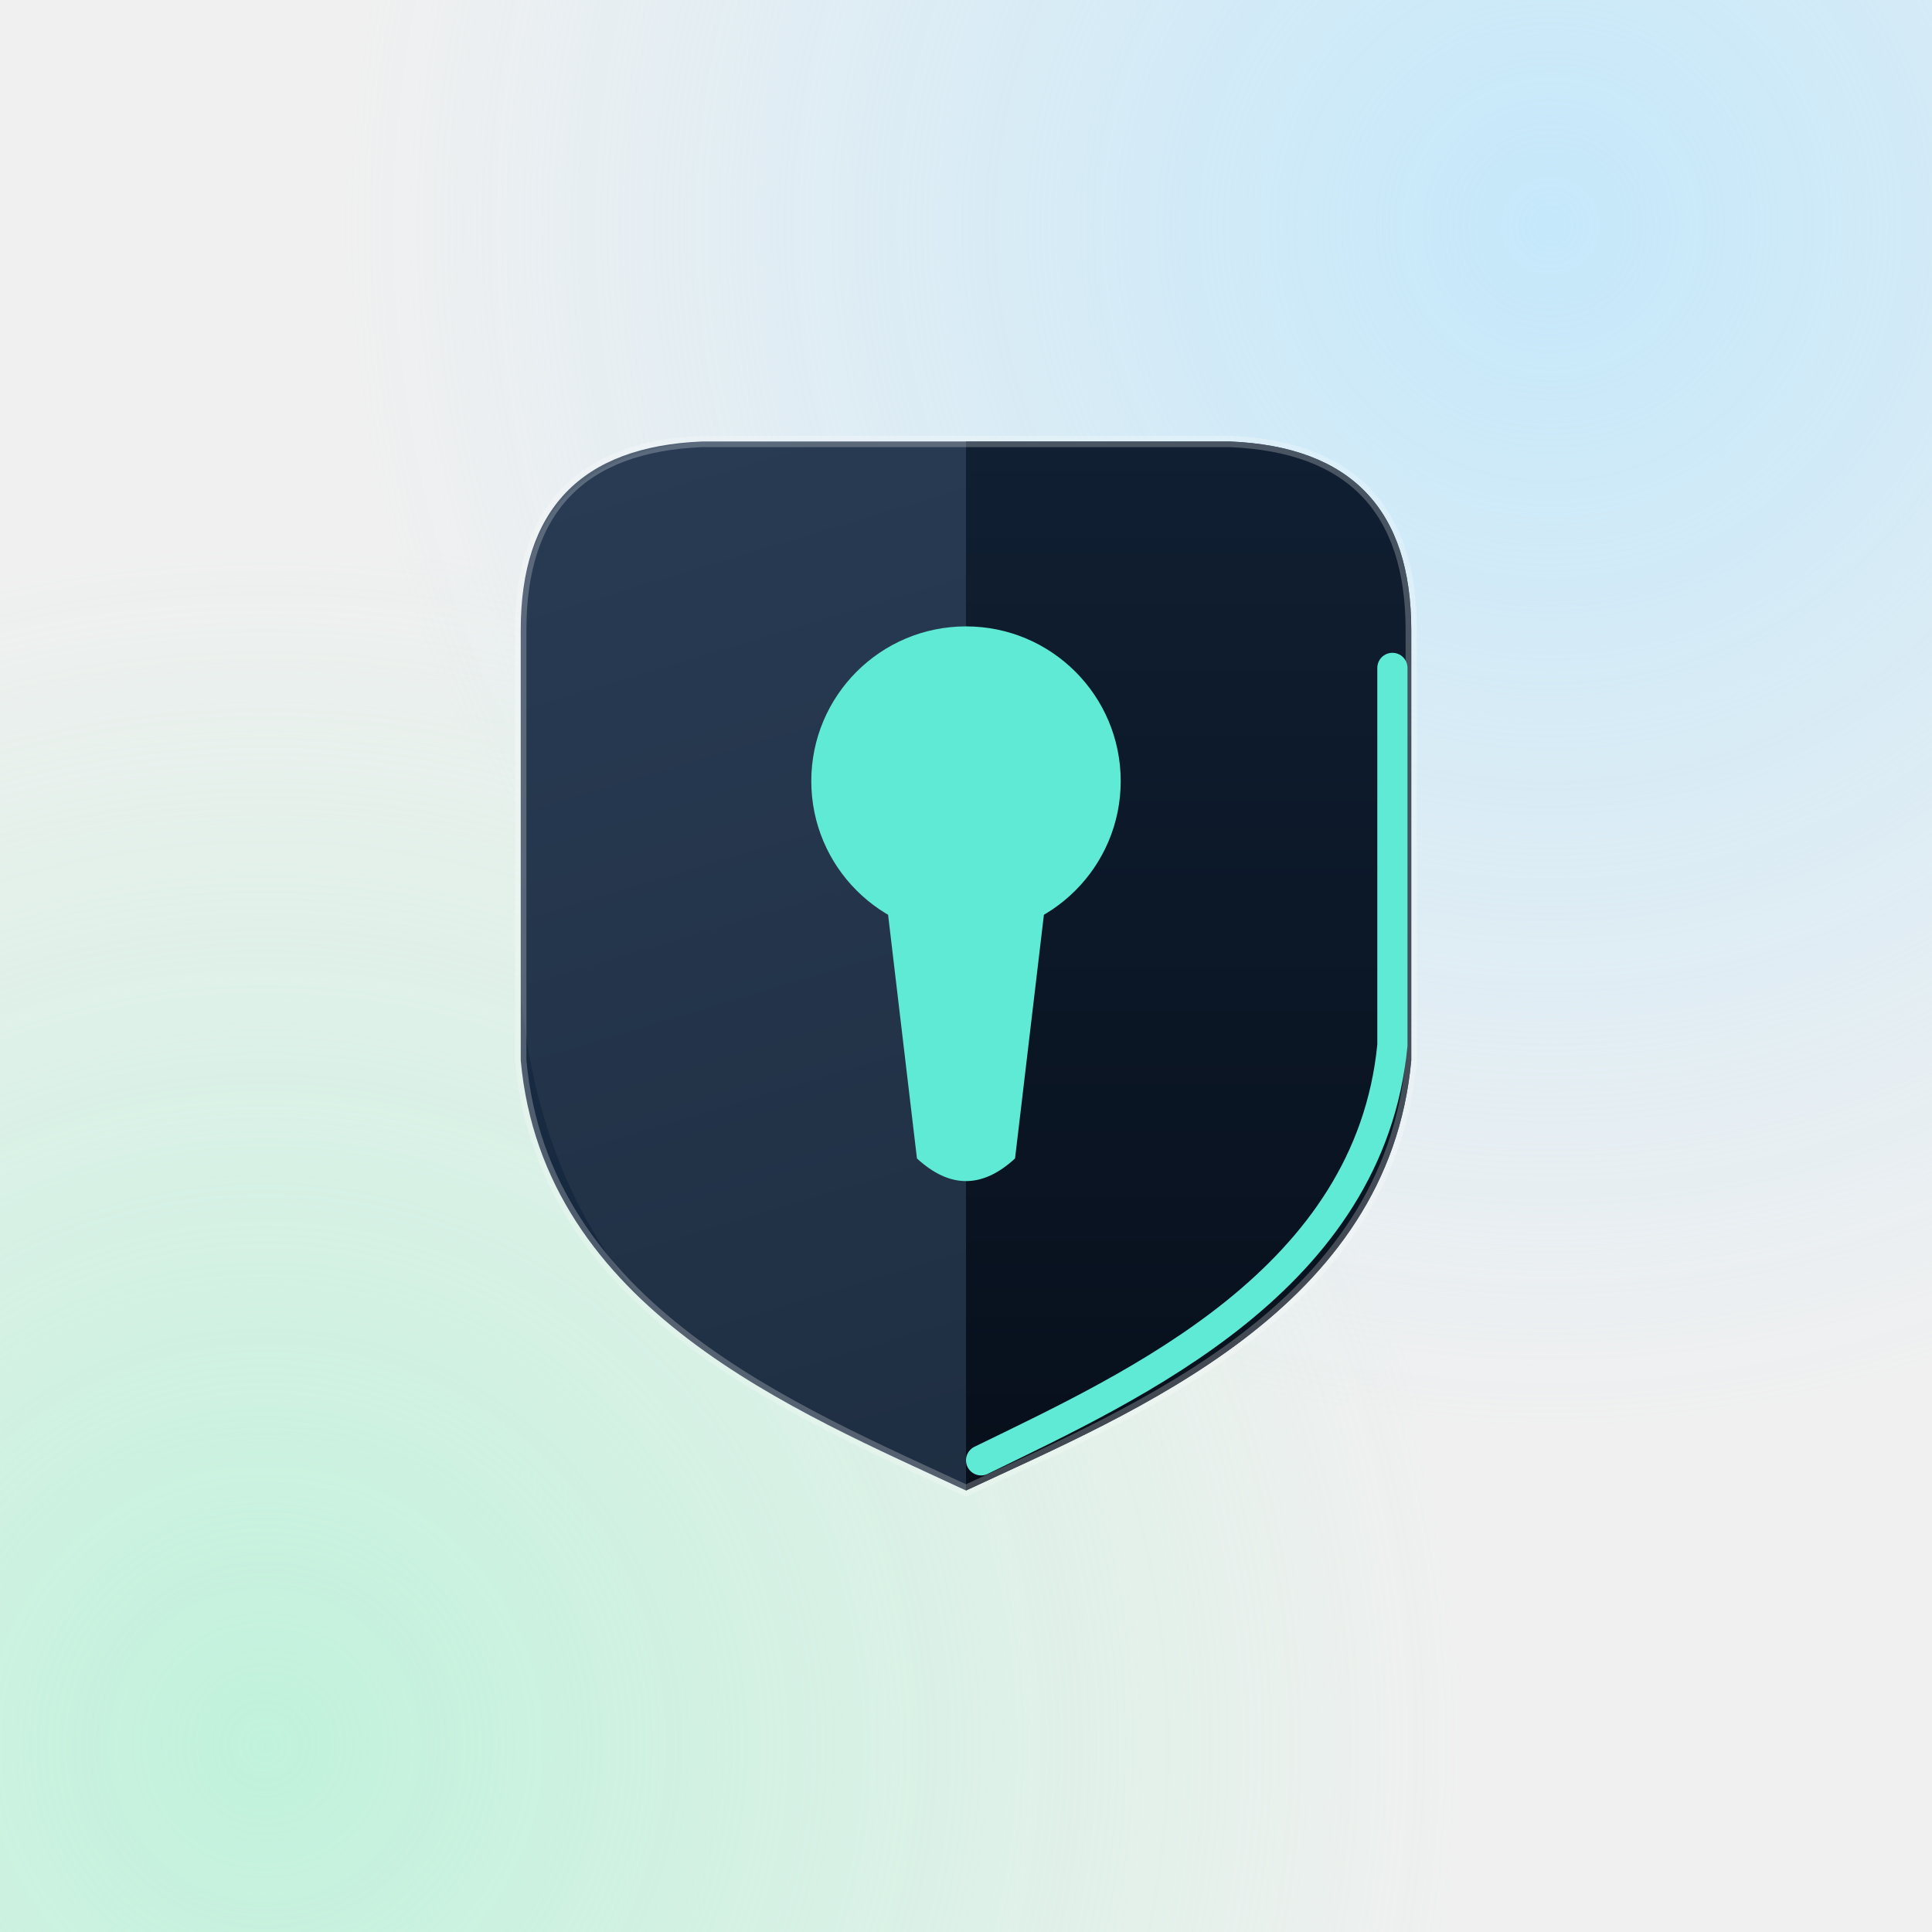
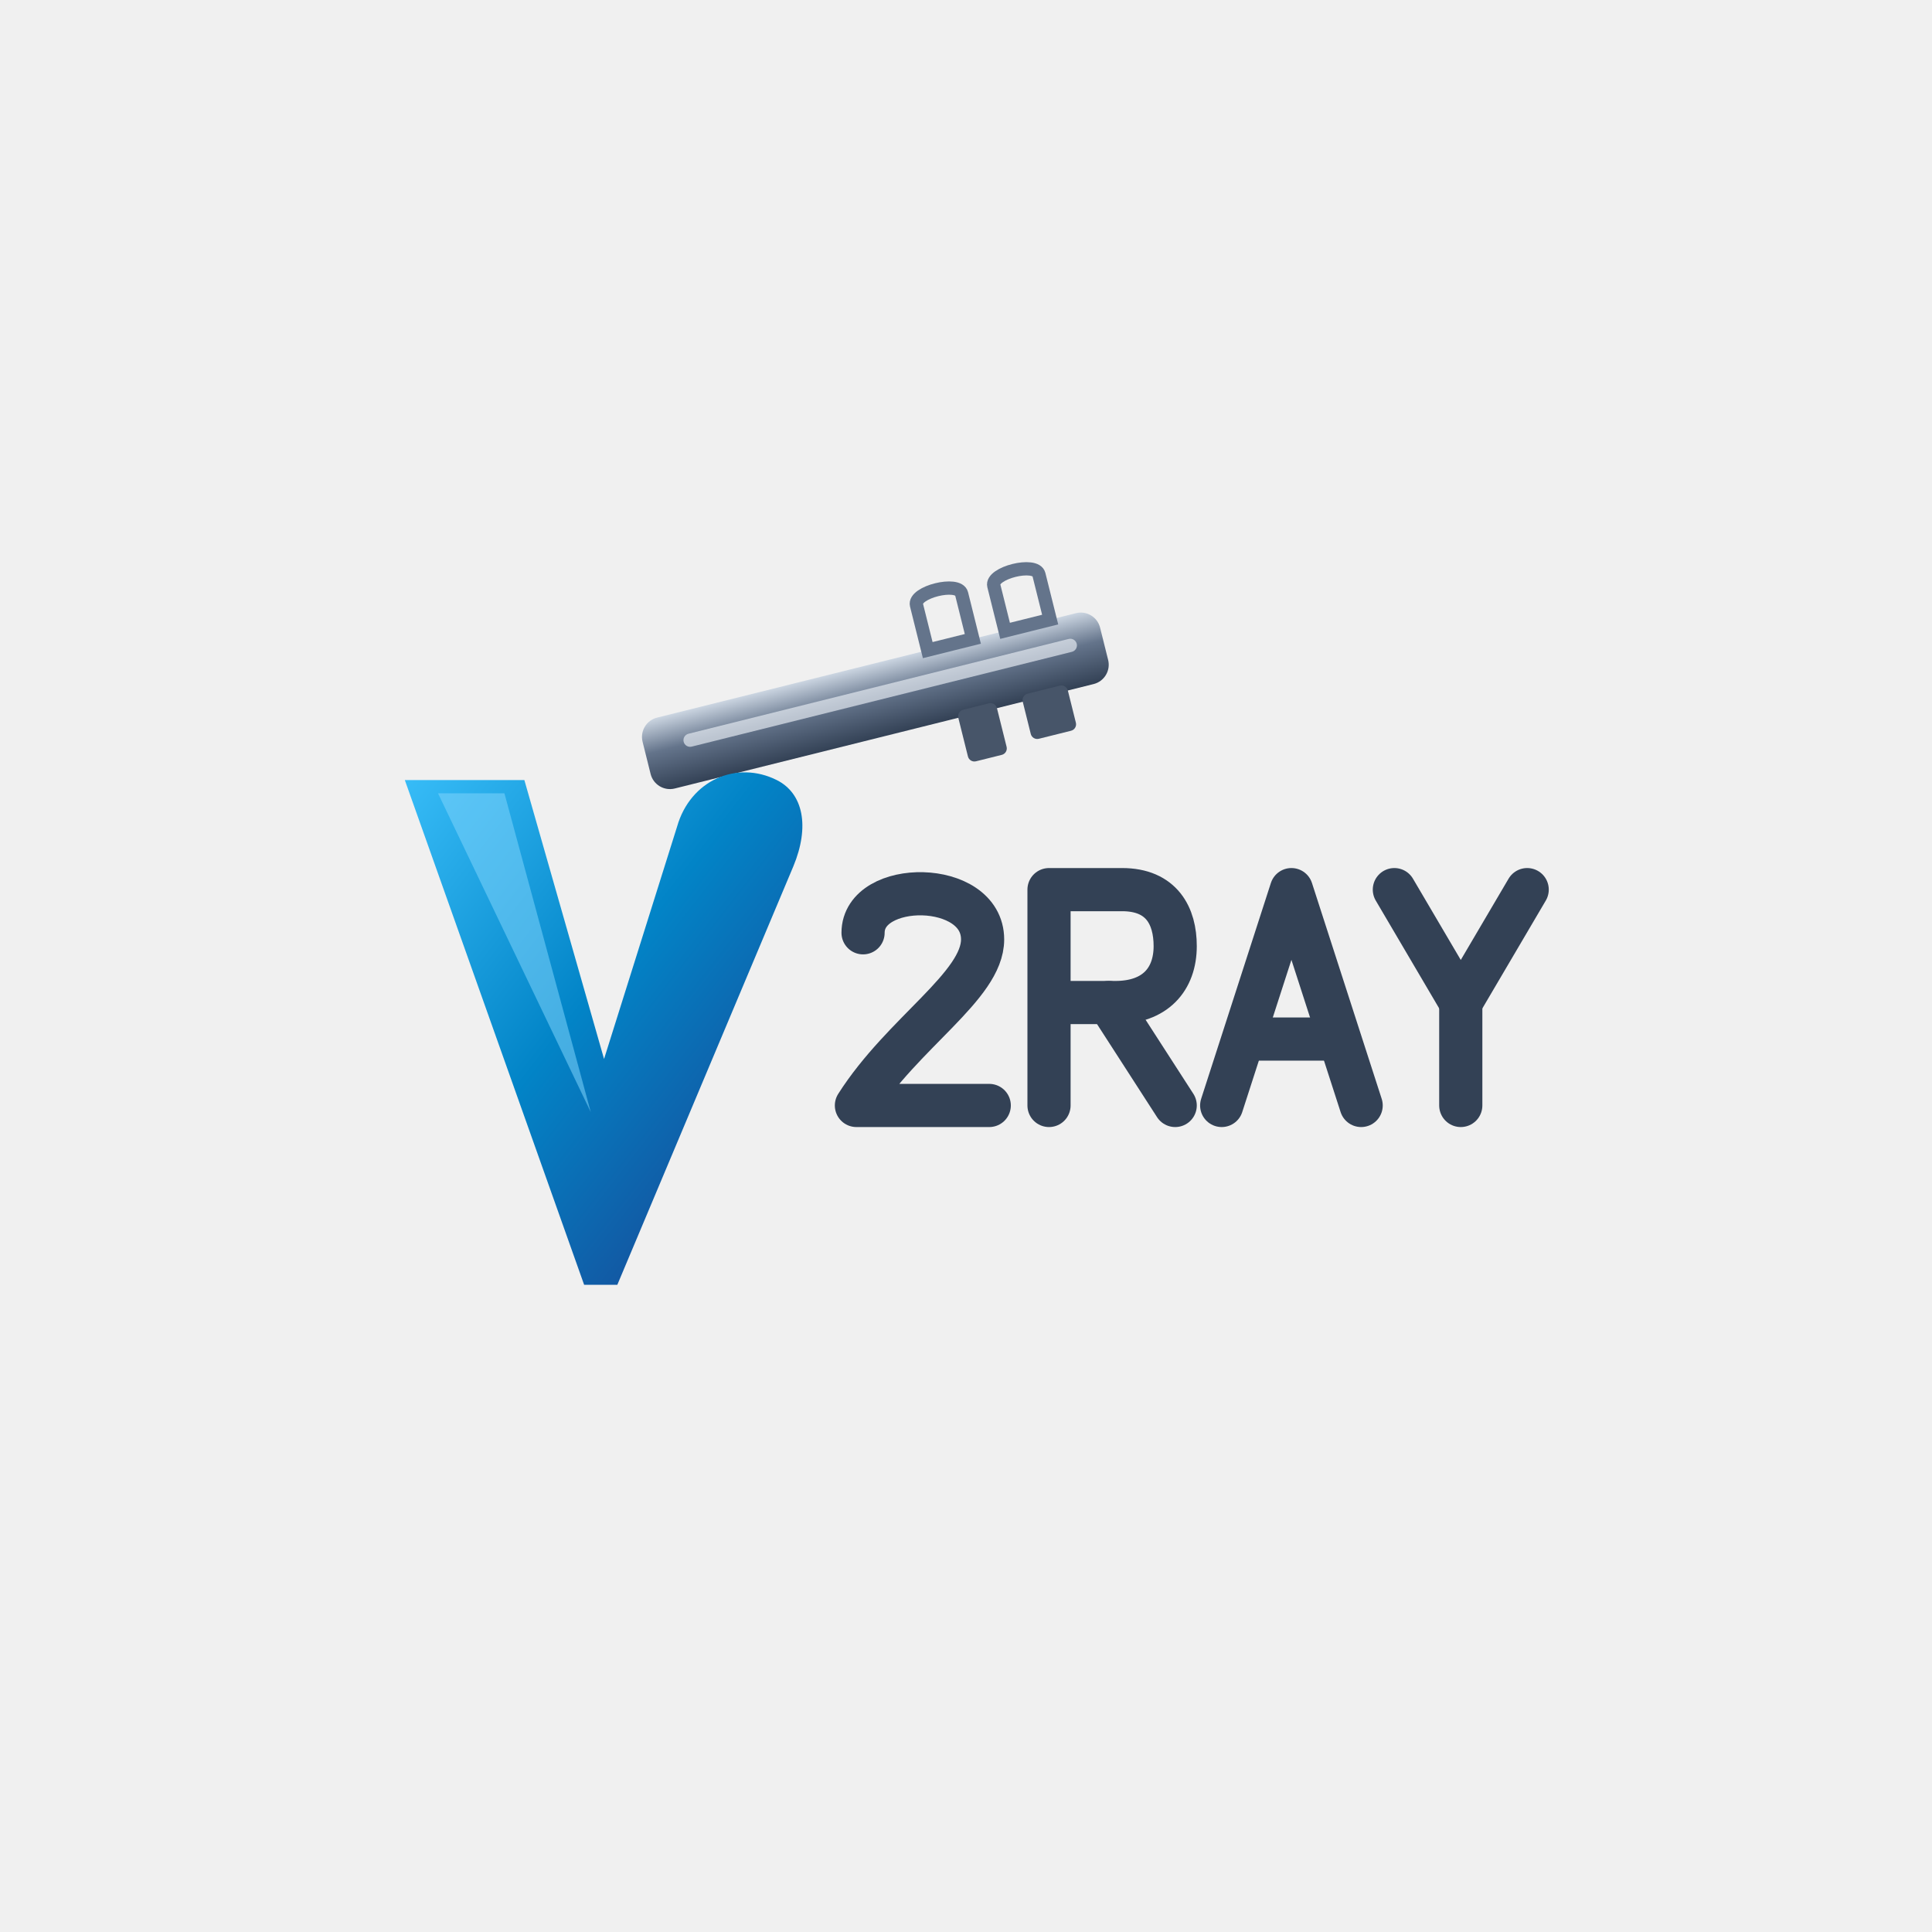
- <svg xmlns="http://www.w3.org/2000/svg" viewBox="0 0 512 512">
+ <svg xmlns="http://www.w3.org/2000/svg" viewBox="0 0 512 512" width="512" height="512">
  <defs>
-     <linearGradient id="left" x1="0" y1="0" x2=".3" y2="1">
-       <stop offset="0" stop-color="#243A56" />
-       <stop offset="1" stop-color="#122236" />
+     <linearGradient id="vBlueGrad" x1="0%" y1="0%" x2="100%" y2="100%">
+       <stop offset="0%" stop-color="#38BDF8" />
+       <stop offset="45%" stop-color="#0284C7" />
+       <stop offset="100%" stop-color="#1E3A8A" />
    </linearGradient>
-     <linearGradient id="right" x1="0" y1="0" x2="0" y2="1">
-       <stop offset="0" stop-color="#101F32" />
-       <stop offset="1" stop-color="#070F1B" />
+     <linearGradient id="keySilver" x1="0%" y1="0%" x2="0%" y2="100%">
+       <stop offset="0%" stop-color="#CBD5E1" />
+       <stop offset="45%" stop-color="#64748B" />
+       <stop offset="100%" stop-color="#334155" />
    </linearGradient>
-     <clipPath id="shieldClip">
-       <path d="M256 432C301 411 368 384 374 318L374 204Q374 156 326 154L186 154Q138 156 138 204L138 318C144 384 211 411 256 432Z" />
-     </clipPath>
-     <radialGradient id="fsky" cx="0.8" cy="0.12" r="0.62">
-       <stop offset="0" stop-color="#BAE6FD" stop-opacity=".8" />
-       <stop offset="1" stop-color="#BAE6FD" stop-opacity="0" />
-     </radialGradient>
-     <radialGradient id="fmint" cx="0.14" cy="0.9" r="0.62">
-       <stop offset="0" stop-color="#A7F3D0" stop-opacity=".65" />
-       <stop offset="1" stop-color="#A7F3D0" stop-opacity="0" />
-     </radialGradient>
  </defs>
-   <rect width="512" height="512" fill="url(#fsky)" />
-   <rect width="512" height="512" fill="url(#fmint)" />
-   <g transform="translate(0 -37)">
-     <g clip-path="url(#shieldClip)">
-       <rect width="512" height="512" fill="url(#left)" />
-       <path d="M256 154L374 154L374 432L256 432Z" fill="url(#right)" />
-       <path d="M186 154L256 154L256 432L196 404C160 380 142 344 138 300L138 204Q138 158 186 154Z" fill="#FFFFFF" opacity=".05" />
+   <g transform="translate(256 256) scale(0.88) translate(-273 -260)">
+     <g transform="rotate(-14, 195, 200)">
+       <rect x="178" y="182" width="142" height="22" rx="6" fill="url(#keySilver)" />
+       <rect x="190" y="189" width="122" height="4" rx="2" fill="#E2E8F0" opacity="0.7" />
+       <rect x="272" y="202" width="12" height="16" rx="2" fill="#475569" />
+       <rect x="292" y="202" width="14" height="14" rx="2" fill="#475569" />
+       <path d="M268 182 L268 168 C268 164 282 164 282 168 L282 182 Z" fill="none" stroke="#64748B" stroke-width="4" />
+       <path d="M292 182 L292 168 C292 164 306 164 306 168 L306 182 Z" fill="none" stroke="#64748B" stroke-width="4" />
    </g>
-     <path d="M256 432C301 411 368 384 374 318L374 204Q374 156 326 154L186 154Q138 156 138 204L138 318C144 384 211 411 256 432Z" fill="none" stroke="#FFFFFF" stroke-opacity=".24" stroke-width="3" />
-     <path d="M369 214L369 314C363 376 301 404 260 424" fill="none" stroke="#5EEAD4" stroke-width="8" stroke-linecap="round" />
-     <circle cx="256" cy="244" r="41" fill="#5EEAD4" />
-     <path d="M234 268L278 268L269 344Q256 356 243 344Z" fill="#5EEAD4" />
+     <path d="M104 204 L140 204 L164 288 L186 218 C190 204 204 198 216 204 C224 208 226 218 221 230 L168 356 L158 356 L104 204 Z" fill="url(#vBlueGrad)" />
+     <path d="M114 208 L134 208 L160 304 L114 208 Z" fill="#7DD3FC" opacity="0.55" />
+     <g fill="none" stroke="#334155" stroke-width="13" stroke-linecap="round" stroke-linejoin="round">
+       <path d="M242 250 C242 234 278 234 278 252 C278 266 254 280 240 302 L280 302" />
+       <path d="M298 302 L298 237 L320 237 C332 237 336 245 336 254 C336 264 330 271 318 271 L298 271" />
+       <path d="M316 271 L336 302" />
+       <path d="M350 302 L371 237 L392 302" />
+       <path d="M358 282 L384 282" />
+       <path d="M402 237 L422 271 L442 237" />
+       <path d="M422 271 L422 302" />
+     </g>
  </g>
</svg>
